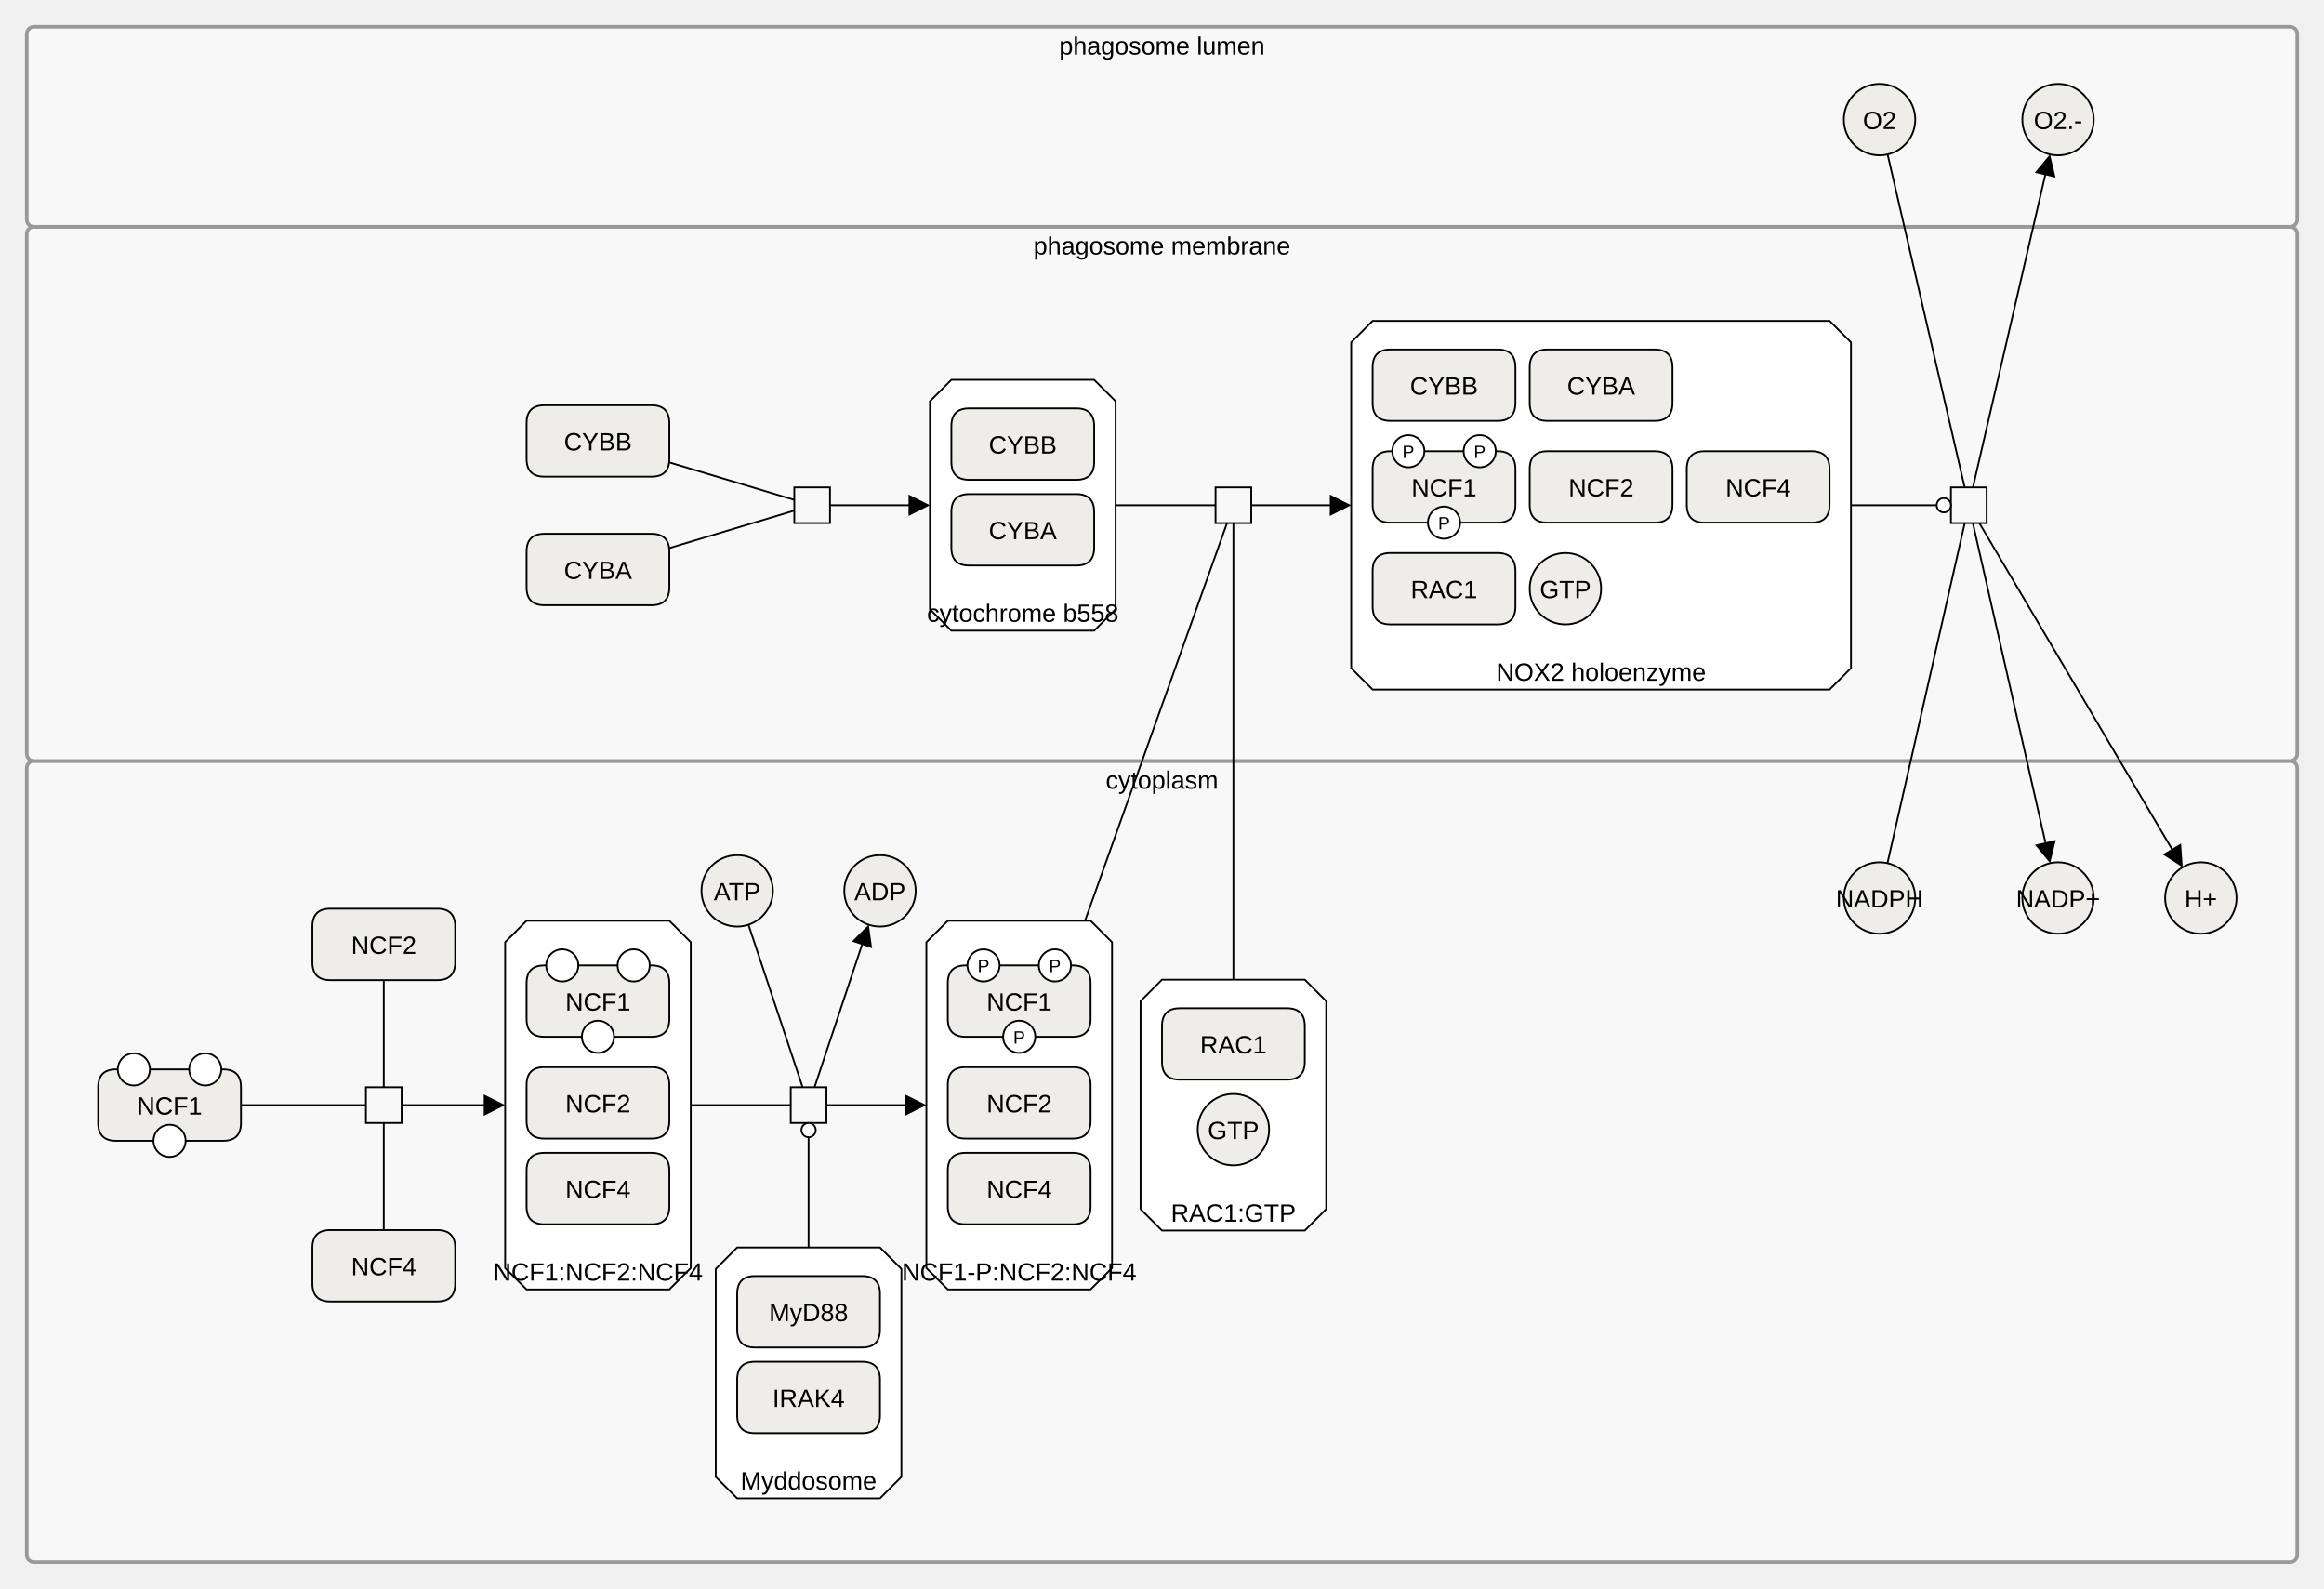
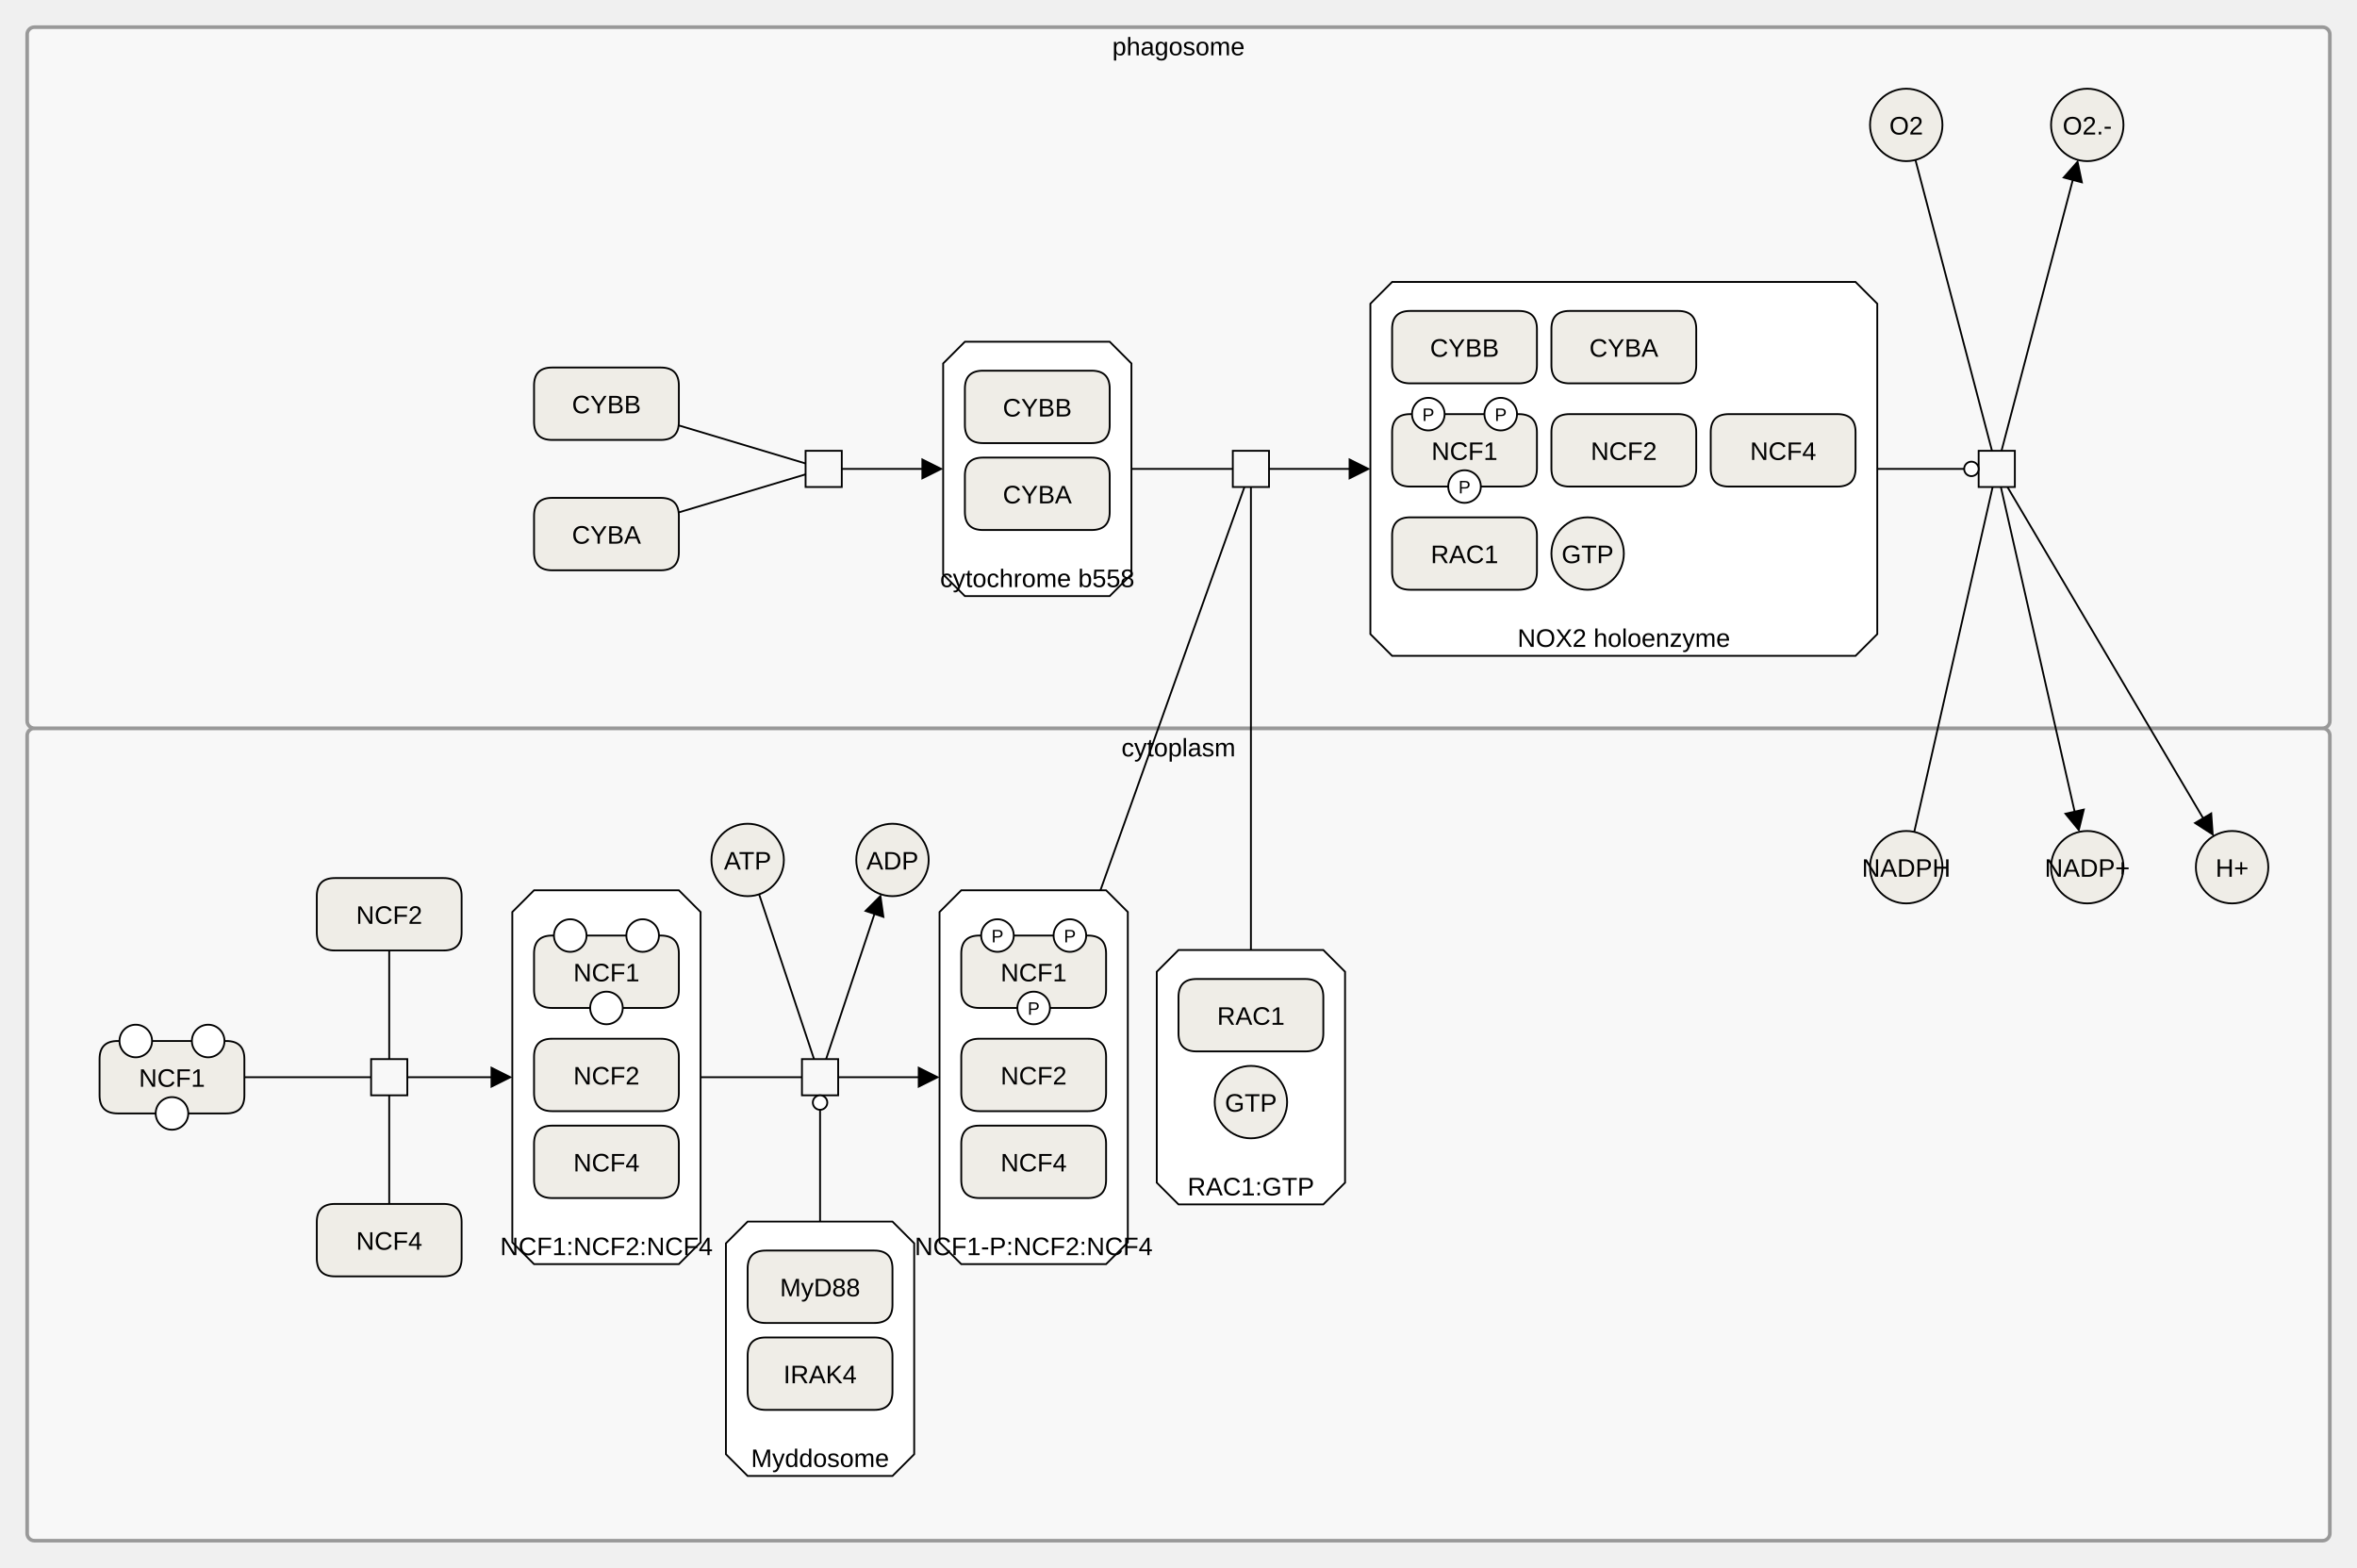
- <svg xmlns="http://www.w3.org/2000/svg" width="1302" height="890" viewBox="0 0 1302 890" stroke-linecap="butt" stroke-miterlimit="10">
-   <g transform="translate(35,163)">
+ <svg xmlns="http://www.w3.org/2000/svg" width="1302" height="866" viewBox="0 0 1302 866" stroke-linecap="butt" stroke-miterlimit="10">
+   <g transform="translate(35,139)">
    <path d="M-20 267.25 C-20 265.041 -18.209 263.25 -16 263.25 L1248 263.25 C1250.209 263.25 1252 265.041 1252 267.25 L1252 708 C1252 710.209 1250.209 712 1248 712 L-16 712 C-18.209 712 -20 710.209 -20 708 Z" fill="#F8F8F8" stroke="none" />
    <path d="M-20 267.25 C-20 265.041 -18.209 263.25 -16 263.25 L1248 263.25 C1250.209 263.25 1252 265.041 1252 267.25 L1252 708 C1252 710.209 1250.209 712 1248 712 L-16 712 C-18.209 712 -20 710.209 -20 708 Z" fill="none" stroke="#999999" stroke-width="2" />
    <text x="616" y="278.791" text-anchor="middle" font-family="'Dialog', Arial, Helvetica, sans-serif" font-size="14" fill="#000000" stroke="none" xml:space="preserve">cytoplasm</text>
-     <path d="M-20 -32 C-20 -34.209 -18.209 -36 -16 -36 L1248 -36 C1250.209 -36 1252 -34.209 1252 -32 L1252 259.25 C1252 261.459 1250.209 263.25 1248 263.25 L-16 263.25 C-18.209 263.25 -20 261.459 -20 259.25 Z" fill="#F8F8F8" stroke="none" />
-     <path d="M-20 -32 C-20 -34.209 -18.209 -36 -16 -36 L1248 -36 C1250.209 -36 1252 -34.209 1252 -32 L1252 259.25 C1252 261.459 1250.209 263.25 1248 263.25 L-16 263.25 C-18.209 263.25 -20 261.459 -20 259.25 Z" fill="none" stroke="#999999" stroke-width="2" />
-     <text x="616" y="-20.459" text-anchor="middle" font-family="'Dialog', Arial, Helvetica, sans-serif" font-size="14" fill="#000000" stroke="none" xml:space="preserve">phagosome membrane</text>
-     <path d="M-20 -144 C-20 -146.209 -18.209 -148 -16 -148 L1248 -148 C1250.209 -148 1252 -146.209 1252 -144 L1252 -40 C1252 -37.791 1250.209 -36 1248 -36 L-16 -36 C-18.209 -36 -20 -37.791 -20 -40 Z" fill="#F8F8F8" stroke="none" />
-     <path d="M-20 -144 C-20 -146.209 -18.209 -148 -16 -148 L1248 -148 C1250.209 -148 1252 -146.209 1252 -144 L1252 -40 C1252 -37.791 1250.209 -36 1248 -36 L-16 -36 C-18.209 -36 -20 -37.791 -20 -40 Z" fill="none" stroke="#999999" stroke-width="2" />
-     <text x="616" y="-132.459" text-anchor="middle" font-family="'Dialog', Arial, Helvetica, sans-serif" font-size="14" fill="#000000" stroke="none" xml:space="preserve">phagosome lumen</text>
+     <path d="M-20 -120 C-20 -122.209 -18.209 -124 -16 -124 L1248 -124 C1250.209 -124 1252 -122.209 1252 -120 L1252 259.25 C1252 261.459 1250.209 263.25 1248 263.25 L-16 263.25 C-18.209 263.25 -20 261.459 -20 259.25 Z" fill="#F8F8F8" stroke="none" />
+     <path d="M-20 -120 C-20 -122.209 -18.209 -124 -16 -124 L1248 -124 C1250.209 -124 1252 -122.209 1252 -120 L1252 259.25 C1252 261.459 1250.209 263.25 1248 263.25 L-16 263.25 C-18.209 263.25 -20 261.459 -20 259.25 Z" fill="none" stroke="#999999" stroke-width="2" />
+     <text x="616" y="-108.459" text-anchor="middle" font-family="'Dialog', Arial, Helvetica, sans-serif" font-size="14" fill="#000000" stroke="none" xml:space="preserve">phagosome</text>
    <path d="M20 446 Q20 436 30 436 L90 436 Q100 436 100 446 L100 466 Q100 476 90 476 L30 476 Q20 476 20 466 Z" fill="#EFEDE7" stroke="none" />
    <path d="M20 446 Q20 436 30 436 L90 436 Q100 436 100 446 L100 466 Q100 476 90 476 L30 476 Q20 476 20 466 Z" fill="none" stroke="#000000" />
    <text x="60" y="461.291" text-anchor="middle" font-family="'Dialog', Arial, Helvetica, sans-serif" font-size="14" fill="#000000" stroke="none" xml:space="preserve">NCF1</text>
    <path d="M31 436 C31 431.029 35.029 427 40 427 L40 427 C44.971 427 49 431.029 49 436 L49 436 C49 440.971 44.971 445 40 445 L40 445 C35.029 445 31 440.971 31 436 Z" fill="#FFFFFF" stroke="none" />
    <path d="M31 436 C31 431.029 35.029 427 40 427 L40 427 C44.971 427 49 431.029 49 436 L49 436 C49 440.971 44.971 445 40 445 L40 445 C35.029 445 31 440.971 31 436 Z" fill="none" stroke="#000000" />
    <path d="M71 436 C71 431.029 75.029 427 80 427 L80 427 C84.971 427 89 431.029 89 436 L89 436 C89 440.971 84.971 445 80 445 L80 445 C75.029 445 71 440.971 71 436 Z" fill="#FFFFFF" stroke="none" />
    <path d="M71 436 C71 431.029 75.029 427 80 427 L80 427 C84.971 427 89 431.029 89 436 L89 436 C89 440.971 84.971 445 80 445 L80 445 C75.029 445 71 440.971 71 436 Z" fill="none" stroke="#000000" />
    <path d="M51 476 C51 471.029 55.029 467 60 467 L60 467 C64.971 467 69 471.029 69 476 L69 476 C69 480.971 64.971 485 60 485 L60 485 C55.029 485 51 480.971 51 476 Z" fill="#FFFFFF" stroke="none" />
    <path d="M51 476 C51 471.029 55.029 467 60 467 L60 467 C64.971 467 69 471.029 69 476 L69 476 C69 480.971 64.971 485 60 485 L60 485 C55.029 485 51 480.971 51 476 Z" fill="none" stroke="#000000" />
    <path d="M140 356 Q140 346 150 346 L210 346 Q220 346 220 356 L220 376 Q220 386 210 386 L150 386 Q140 386 140 376 Z" fill="#EFEDE7" stroke="none" />
    <path d="M140 356 Q140 346 150 346 L210 346 Q220 346 220 356 L220 376 Q220 386 210 386 L150 386 Q140 386 140 376 Z" fill="none" stroke="#000000" />
    <text x="180" y="371.291" text-anchor="middle" font-family="'Dialog', Arial, Helvetica, sans-serif" font-size="14" fill="#000000" stroke="none" xml:space="preserve">NCF2</text>
    <path d="M140 536 Q140 526 150 526 L210 526 Q220 526 220 536 L220 556 Q220 566 210 566 L150 566 Q140 566 140 556 Z" fill="#EFEDE7" stroke="none" />
    <path d="M140 536 Q140 526 150 526 L210 526 Q220 526 220 536 L220 556 Q220 566 210 566 L150 566 Q140 566 140 556 Z" fill="none" stroke="#000000" />
    <text x="180" y="551.291" text-anchor="middle" font-family="'Dialog', Arial, Helvetica, sans-serif" font-size="14" fill="#000000" stroke="none" xml:space="preserve">NCF4</text>
    <path d="M260 352.75 L340 352.75 L352 364.75 L352 547.25 L340 559.25 L260 559.25 L248 547.25 L248 364.75 Z" fill="#FFFFFF" stroke="none" />
    <path d="M260 352.75 L340 352.75 L352 364.75 L352 547.25 L340 559.25 L260 559.25 L248 547.25 L248 364.75 Z" fill="none" stroke="#000000" />
    <text x="300" y="554.291" text-anchor="middle" font-family="'Dialog', Arial, Helvetica, sans-serif" font-size="14" fill="#000000" stroke="none" xml:space="preserve">NCF1:NCF2:NCF4</text>
    <path d="M260 387.75 Q260 377.75 270 377.75 L330 377.75 Q340 377.75 340 387.75 L340 407.75 Q340 417.75 330 417.75 L270 417.75 Q260 417.75 260 407.75 Z" fill="#EFEDE7" stroke="none" />
    <path d="M260 387.75 Q260 377.75 270 377.75 L330 377.75 Q340 377.75 340 387.75 L340 407.75 Q340 417.75 330 417.75 L270 417.75 Q260 417.75 260 407.75 Z" fill="none" stroke="#000000" />
    <text x="300" y="403.041" text-anchor="middle" font-family="'Dialog', Arial, Helvetica, sans-serif" font-size="14" fill="#000000" stroke="none" xml:space="preserve">NCF1</text>
    <path d="M271 377.75 C271 372.779 275.029 368.75 280 368.75 L280 368.75 C284.971 368.75 289 372.779 289 377.75 L289 377.75 C289 382.721 284.971 386.75 280 386.75 L280 386.75 C275.029 386.75 271 382.721 271 377.75 Z" fill="#FFFFFF" stroke="none" />
    <path d="M271 377.75 C271 372.779 275.029 368.75 280 368.75 L280 368.75 C284.971 368.75 289 372.779 289 377.75 L289 377.75 C289 382.721 284.971 386.75 280 386.75 L280 386.75 C275.029 386.75 271 382.721 271 377.75 Z" fill="none" stroke="#000000" />
    <path d="M311 377.75 C311 372.779 315.029 368.75 320 368.75 L320 368.75 C324.971 368.75 329 372.779 329 377.75 L329 377.75 C329 382.721 324.971 386.75 320 386.75 L320 386.75 C315.029 386.75 311 382.721 311 377.75 Z" fill="#FFFFFF" stroke="none" />
    <path d="M311 377.75 C311 372.779 315.029 368.75 320 368.75 L320 368.75 C324.971 368.75 329 372.779 329 377.75 L329 377.75 C329 382.721 324.971 386.75 320 386.75 L320 386.75 C315.029 386.75 311 382.721 311 377.75 Z" fill="none" stroke="#000000" />
    <path d="M291 417.75 C291 412.779 295.029 408.75 300 408.75 L300 408.75 C304.971 408.75 309 412.779 309 417.75 L309 417.75 C309 422.721 304.971 426.75 300 426.75 L300 426.75 C295.029 426.75 291 422.721 291 417.75 Z" fill="#FFFFFF" stroke="none" />
    <path d="M291 417.75 C291 412.779 295.029 408.75 300 408.75 L300 408.75 C304.971 408.75 309 412.779 309 417.75 L309 417.75 C309 422.721 304.971 426.75 300 426.75 L300 426.75 C295.029 426.75 291 422.721 291 417.75 Z" fill="none" stroke="#000000" />
    <path d="M260 444.75 Q260 434.75 270 434.75 L330 434.75 Q340 434.75 340 444.75 L340 464.75 Q340 474.75 330 474.75 L270 474.75 Q260 474.75 260 464.75 Z" fill="#EFEDE7" stroke="none" />
    <path d="M260 444.75 Q260 434.75 270 434.75 L330 434.75 Q340 434.75 340 444.75 L340 464.75 Q340 474.75 330 474.75 L270 474.75 Q260 474.75 260 464.75 Z" fill="none" stroke="#000000" />
    <text x="300" y="460.041" text-anchor="middle" font-family="'Dialog', Arial, Helvetica, sans-serif" font-size="14" fill="#000000" stroke="none" xml:space="preserve">NCF2</text>
    <path d="M260 492.75 Q260 482.75 270 482.75 L330 482.75 Q340 482.75 340 492.75 L340 512.75 Q340 522.75 330 522.75 L270 522.75 Q260 522.75 260 512.75 Z" fill="#EFEDE7" stroke="none" />
    <path d="M260 492.75 Q260 482.75 270 482.75 L330 482.75 Q340 482.75 340 492.75 L340 512.75 Q340 522.75 330 522.75 L270 522.75 Q260 522.75 260 512.75 Z" fill="none" stroke="#000000" />
    <text x="300" y="508.041" text-anchor="middle" font-family="'Dialog', Arial, Helvetica, sans-serif" font-size="14" fill="#000000" stroke="none" xml:space="preserve">NCF4</text>
    <path d="M358 336 C358 324.954 366.954 316 378 316 L378 316 C389.046 316 398 324.954 398 336 L398 336 C398 347.046 389.046 356 378 356 L378 356 C366.954 356 358 347.046 358 336 Z" fill="#EFEDE7" stroke="none" />
    <path d="M358 336 C358 324.954 366.954 316 378 316 L378 316 C389.046 316 398 324.954 398 336 L398 336 C398 347.046 389.046 356 378 356 L378 356 C366.954 356 358 347.046 358 336 Z" fill="none" stroke="#000000" />
    <text x="378" y="341.291" text-anchor="middle" font-family="'Dialog', Arial, Helvetica, sans-serif" font-size="14" fill="#000000" stroke="none" xml:space="preserve">ATP</text>
    <path d="M438 336 C438 324.954 446.954 316 458 316 L458 316 C469.046 316 478 324.954 478 336 L478 336 C478 347.046 469.046 356 458 356 L458 356 C446.954 356 438 347.046 438 336 Z" fill="#EFEDE7" stroke="none" />
    <path d="M438 336 C438 324.954 446.954 316 458 316 L458 316 C469.046 316 478 324.954 478 336 L478 336 C478 347.046 469.046 356 458 356 L458 356 C446.954 356 438 347.046 438 336 Z" fill="none" stroke="#000000" />
    <text x="458" y="341.291" text-anchor="middle" font-family="'Dialog', Arial, Helvetica, sans-serif" font-size="14" fill="#000000" stroke="none" xml:space="preserve">ADP</text>
    <path d="M378 535.75 L458 535.75 L470 547.75 L470 664.25 L458 676.25 L378 676.25 L366 664.25 L366 547.75 Z" fill="#FFFFFF" stroke="none" />
    <path d="M378 535.75 L458 535.75 L470 547.75 L470 664.25 L458 676.25 L378 676.25 L366 664.25 L366 547.75 Z" fill="none" stroke="#000000" />
    <text x="418" y="671.291" text-anchor="middle" font-family="'Dialog', Arial, Helvetica, sans-serif" font-size="14" fill="#000000" stroke="none" xml:space="preserve">Myddosome</text>
    <path d="M378 561.75 Q378 551.75 388 551.75 L448 551.75 Q458 551.75 458 561.75 L458 581.75 Q458 591.75 448 591.75 L388 591.75 Q378 591.75 378 581.75 Z" fill="#EFEDE7" stroke="none" />
    <path d="M378 561.75 Q378 551.75 388 551.75 L448 551.75 Q458 551.75 458 561.75 L458 581.75 Q458 591.75 448 591.75 L388 591.75 Q378 591.75 378 581.75 Z" fill="none" stroke="#000000" />
    <text x="418" y="577.041" text-anchor="middle" font-family="'Dialog', Arial, Helvetica, sans-serif" font-size="14" fill="#000000" stroke="none" xml:space="preserve">MyD88</text>
    <path d="M378 609.75 Q378 599.75 388 599.75 L448 599.75 Q458 599.75 458 609.75 L458 629.75 Q458 639.75 448 639.75 L388 639.75 Q378 639.75 378 629.75 Z" fill="#EFEDE7" stroke="none" />
    <path d="M378 609.75 Q378 599.75 388 599.75 L448 599.75 Q458 599.75 458 609.75 L458 629.75 Q458 639.75 448 639.75 L388 639.75 Q378 639.75 378 629.75 Z" fill="none" stroke="#000000" />
    <text x="418" y="625.041" text-anchor="middle" font-family="'Dialog', Arial, Helvetica, sans-serif" font-size="14" fill="#000000" stroke="none" xml:space="preserve">IRAK4</text>
    <path d="M496 352.75 L576 352.75 L588 364.75 L588 547.25 L576 559.25 L496 559.25 L484 547.25 L484 364.75 Z" fill="#FFFFFF" stroke="none" />
    <path d="M496 352.75 L576 352.75 L588 364.75 L588 547.25 L576 559.25 L496 559.25 L484 547.25 L484 364.75 Z" fill="none" stroke="#000000" />
    <text x="536" y="554.291" text-anchor="middle" font-family="'Dialog', Arial, Helvetica, sans-serif" font-size="14" fill="#000000" stroke="none" xml:space="preserve">NCF1-P:NCF2:NCF4</text>
    <path d="M496 387.75 Q496 377.75 506 377.75 L566 377.75 Q576 377.75 576 387.75 L576 407.75 Q576 417.75 566 417.75 L506 417.75 Q496 417.75 496 407.75 Z" fill="#EFEDE7" stroke="none" />
    <path d="M496 387.75 Q496 377.75 506 377.75 L566 377.75 Q576 377.75 576 387.75 L576 407.75 Q576 417.75 566 417.75 L506 417.75 Q496 417.75 496 407.75 Z" fill="none" stroke="#000000" />
    <text x="536" y="403.041" text-anchor="middle" font-family="'Dialog', Arial, Helvetica, sans-serif" font-size="14" fill="#000000" stroke="none" xml:space="preserve">NCF1</text>
    <path d="M507 377.75 C507 372.779 511.029 368.75 516 368.75 L516 368.75 C520.971 368.75 525 372.779 525 377.75 L525 377.75 C525 382.721 520.971 386.75 516 386.75 L516 386.75 C511.029 386.75 507 382.721 507 377.75 Z" fill="#FFFFFF" stroke="none" />
    <path d="M507 377.75 C507 372.779 511.029 368.75 516 368.75 L516 368.75 C520.971 368.75 525 372.779 525 377.75 L525 377.75 C525 382.721 520.971 386.75 516 386.75 L516 386.75 C511.029 386.75 507 382.721 507 377.75 Z" fill="none" stroke="#000000" />
    <text x="516" y="381.529" text-anchor="middle" font-family="'Dialog', Arial, Helvetica, sans-serif" font-size="10" fill="#000000" stroke="none" xml:space="preserve">P</text>
    <path d="M547 377.75 C547 372.779 551.029 368.75 556 368.75 L556 368.75 C560.971 368.75 565 372.779 565 377.75 L565 377.75 C565 382.721 560.971 386.75 556 386.75 L556 386.75 C551.029 386.75 547 382.721 547 377.75 Z" fill="#FFFFFF" stroke="none" />
    <path d="M547 377.75 C547 372.779 551.029 368.75 556 368.75 L556 368.75 C560.971 368.75 565 372.779 565 377.75 L565 377.75 C565 382.721 560.971 386.75 556 386.75 L556 386.75 C551.029 386.75 547 382.721 547 377.75 Z" fill="none" stroke="#000000" />
    <text x="556" y="381.529" text-anchor="middle" font-family="'Dialog', Arial, Helvetica, sans-serif" font-size="10" fill="#000000" stroke="none" xml:space="preserve">P</text>
    <path d="M527 417.75 C527 412.779 531.029 408.75 536 408.75 L536 408.75 C540.971 408.75 545 412.779 545 417.75 L545 417.75 C545 422.721 540.971 426.75 536 426.75 L536 426.75 C531.029 426.75 527 422.721 527 417.75 Z" fill="#FFFFFF" stroke="none" />
    <path d="M527 417.75 C527 412.779 531.029 408.75 536 408.75 L536 408.75 C540.971 408.75 545 412.779 545 417.75 L545 417.75 C545 422.721 540.971 426.75 536 426.75 L536 426.75 C531.029 426.75 527 422.721 527 417.75 Z" fill="none" stroke="#000000" />
    <text x="536" y="421.529" text-anchor="middle" font-family="'Dialog', Arial, Helvetica, sans-serif" font-size="10" fill="#000000" stroke="none" xml:space="preserve">P</text>
    <path d="M496 444.75 Q496 434.75 506 434.75 L566 434.75 Q576 434.75 576 444.75 L576 464.75 Q576 474.75 566 474.75 L506 474.75 Q496 474.75 496 464.75 Z" fill="#EFEDE7" stroke="none" />
    <path d="M496 444.75 Q496 434.75 506 434.75 L566 434.75 Q576 434.75 576 444.75 L576 464.75 Q576 474.75 566 474.75 L506 474.75 Q496 474.75 496 464.75 Z" fill="none" stroke="#000000" />
    <text x="536" y="460.041" text-anchor="middle" font-family="'Dialog', Arial, Helvetica, sans-serif" font-size="14" fill="#000000" stroke="none" xml:space="preserve">NCF2</text>
    <path d="M496 492.75 Q496 482.75 506 482.75 L566 482.75 Q576 482.75 576 492.75 L576 512.75 Q576 522.75 566 522.75 L506 522.75 Q496 522.75 496 512.75 Z" fill="#EFEDE7" stroke="none" />
    <path d="M496 492.75 Q496 482.75 506 482.75 L566 482.75 Q576 482.75 576 492.75 L576 512.75 Q576 522.75 566 522.75 L506 522.75 Q496 522.75 496 512.75 Z" fill="none" stroke="#000000" />
    <text x="536" y="508.041" text-anchor="middle" font-family="'Dialog', Arial, Helvetica, sans-serif" font-size="14" fill="#000000" stroke="none" xml:space="preserve">NCF4</text>
    <path d="M616 385.75 L696 385.75 L708 397.75 L708 514.25 L696 526.25 L616 526.25 L604 514.25 L604 397.75 Z" fill="#FFFFFF" stroke="none" />
    <path d="M616 385.75 L696 385.75 L708 397.75 L708 514.25 L696 526.25 L616 526.25 L604 514.25 L604 397.75 Z" fill="none" stroke="#000000" />
    <text x="656" y="521.291" text-anchor="middle" font-family="'Dialog', Arial, Helvetica, sans-serif" font-size="14" fill="#000000" stroke="none" xml:space="preserve">RAC1:GTP</text>
    <path d="M616 411.75 Q616 401.75 626 401.75 L686 401.75 Q696 401.75 696 411.75 L696 431.75 Q696 441.75 686 441.75 L626 441.75 Q616 441.75 616 431.75 Z" fill="#EFEDE7" stroke="none" />
    <path d="M616 411.75 Q616 401.75 626 401.75 L686 401.75 Q696 401.75 696 411.75 L696 431.75 Q696 441.75 686 441.75 L626 441.75 Q616 441.75 616 431.75 Z" fill="none" stroke="#000000" />
    <text x="656" y="427.041" text-anchor="middle" font-family="'Dialog', Arial, Helvetica, sans-serif" font-size="14" fill="#000000" stroke="none" xml:space="preserve">RAC1</text>
    <path d="M636 469.75 C636 458.704 644.954 449.75 656 449.75 L656 449.75 C667.046 449.75 676 458.704 676 469.75 L676 469.75 C676 480.796 667.046 489.75 656 489.75 L656 489.75 C644.954 489.75 636 480.796 636 469.75 Z" fill="#EFEDE7" stroke="none" />
    <path d="M636 469.75 C636 458.704 644.954 449.75 656 449.75 L656 449.75 C667.046 449.75 676 458.704 676 469.75 L676 469.75 C676 480.796 667.046 489.75 656 489.75 L656 489.75 C644.954 489.75 636 480.796 636 469.75 Z" fill="none" stroke="#000000" />
    <text x="656" y="475.041" text-anchor="middle" font-family="'Dialog', Arial, Helvetica, sans-serif" font-size="14" fill="#000000" stroke="none" xml:space="preserve">GTP</text>
    <path d="M998 340 C998 328.954 1006.954 320 1018 320 L1018 320 C1029.046 320 1038 328.954 1038 340 L1038 340 C1038 351.046 1029.046 360 1018 360 L1018 360 C1006.954 360 998 351.046 998 340 Z" fill="#EFEDE7" stroke="none" />
    <path d="M998 340 C998 328.954 1006.954 320 1018 320 L1018 320 C1029.046 320 1038 328.954 1038 340 L1038 340 C1038 351.046 1029.046 360 1018 360 L1018 360 C1006.954 360 998 351.046 998 340 Z" fill="none" stroke="#000000" />
    <text x="1018" y="345.291" text-anchor="middle" font-family="'Dialog', Arial, Helvetica, sans-serif" font-size="14" fill="#000000" stroke="none" xml:space="preserve">NADPH</text>
    <path d="M1098 340 C1098 328.954 1106.954 320 1118 320 L1118 320 C1129.046 320 1138 328.954 1138 340 L1138 340 C1138 351.046 1129.046 360 1118 360 L1118 360 C1106.954 360 1098 351.046 1098 340 Z" fill="#EFEDE7" stroke="none" />
    <path d="M1098 340 C1098 328.954 1106.954 320 1118 320 L1118 320 C1129.046 320 1138 328.954 1138 340 L1138 340 C1138 351.046 1129.046 360 1118 360 L1118 360 C1106.954 360 1098 351.046 1098 340 Z" fill="none" stroke="#000000" />
    <text x="1118" y="345.291" text-anchor="middle" font-family="'Dialog', Arial, Helvetica, sans-serif" font-size="14" fill="#000000" stroke="none" xml:space="preserve">NADP+</text>
    <path d="M1178 340 C1178 328.954 1186.954 320 1198 320 L1198 320 C1209.046 320 1218 328.954 1218 340 L1218 340 C1218 351.046 1209.046 360 1198 360 L1198 360 C1186.954 360 1178 351.046 1178 340 Z" fill="#EFEDE7" stroke="none" />
    <path d="M1178 340 C1178 328.954 1186.954 320 1198 320 L1198 320 C1209.046 320 1218 328.954 1218 340 L1218 340 C1218 351.046 1209.046 360 1198 360 L1198 360 C1186.954 360 1178 351.046 1178 340 Z" fill="none" stroke="#000000" />
    <text x="1198" y="345.291" text-anchor="middle" font-family="'Dialog', Arial, Helvetica, sans-serif" font-size="14" fill="#000000" stroke="none" xml:space="preserve">H+</text>
    <path d="M170 446 L190 446 L190 466 L170 466 Z" fill="none" stroke="#000000" />
    <path d="M408 446 L428 446 L428 466 L408 466 Z" fill="none" stroke="#000000" />
    <path d="M260 74 Q260 64 270 64 L330 64 Q340 64 340 74 L340 94 Q340 104 330 104 L270 104 Q260 104 260 94 Z" fill="#EFEDE7" stroke="none" />
    <path d="M260 74 Q260 64 270 64 L330 64 Q340 64 340 74 L340 94 Q340 104 330 104 L270 104 Q260 104 260 94 Z" fill="none" stroke="#000000" />
    <text x="300" y="89.291" text-anchor="middle" font-family="'Dialog', Arial, Helvetica, sans-serif" font-size="14" fill="#000000" stroke="none" xml:space="preserve">CYBB</text>
    <path d="M260 146 Q260 136 270 136 L330 136 Q340 136 340 146 L340 166 Q340 176 330 176 L270 176 Q260 176 260 166 Z" fill="#EFEDE7" stroke="none" />
    <path d="M260 146 Q260 136 270 136 L330 136 Q340 136 340 146 L340 166 Q340 176 330 176 L270 176 Q260 176 260 166 Z" fill="none" stroke="#000000" />
    <text x="300" y="161.291" text-anchor="middle" font-family="'Dialog', Arial, Helvetica, sans-serif" font-size="14" fill="#000000" stroke="none" xml:space="preserve">CYBA</text>
    <path d="M498 49.75 L578 49.75 L590 61.75 L590 178.25 L578 190.25 L498 190.25 L486 178.25 L486 61.75 Z" fill="#FFFFFF" stroke="none" />
    <path d="M498 49.75 L578 49.75 L590 61.75 L590 178.25 L578 190.25 L498 190.25 L486 178.25 L486 61.75 Z" fill="none" stroke="#000000" />
    <text x="538" y="185.291" text-anchor="middle" font-family="'Dialog', Arial, Helvetica, sans-serif" font-size="14" fill="#000000" stroke="none" xml:space="preserve">cytochrome b558</text>
    <path d="M498 75.75 Q498 65.75 508 65.75 L568 65.75 Q578 65.75 578 75.75 L578 95.75 Q578 105.75 568 105.75 L508 105.75 Q498 105.75 498 95.75 Z" fill="#EFEDE7" stroke="none" />
    <path d="M498 75.75 Q498 65.75 508 65.75 L568 65.75 Q578 65.75 578 75.75 L578 95.75 Q578 105.75 568 105.75 L508 105.75 Q498 105.75 498 95.75 Z" fill="none" stroke="#000000" />
    <text x="538" y="91.041" text-anchor="middle" font-family="'Dialog', Arial, Helvetica, sans-serif" font-size="14" fill="#000000" stroke="none" xml:space="preserve">CYBB</text>
    <path d="M498 123.75 Q498 113.75 508 113.75 L568 113.75 Q578 113.75 578 123.75 L578 143.75 Q578 153.75 568 153.75 L508 153.75 Q498 153.75 498 143.75 Z" fill="#EFEDE7" stroke="none" />
    <path d="M498 123.75 Q498 113.75 508 113.75 L568 113.75 Q578 113.75 578 123.75 L578 143.75 Q578 153.75 568 153.75 L508 153.75 Q498 153.75 498 143.75 Z" fill="none" stroke="#000000" />
    <text x="538" y="139.041" text-anchor="middle" font-family="'Dialog', Arial, Helvetica, sans-serif" font-size="14" fill="#000000" stroke="none" xml:space="preserve">CYBA</text>
    <path d="M734 16.75 L990 16.75 L1002 28.75 L1002 211.25 L990 223.25 L734 223.25 L722 211.25 L722 28.75 Z" fill="#FFFFFF" stroke="none" />
    <path d="M734 16.75 L990 16.75 L1002 28.75 L1002 211.25 L990 223.25 L734 223.25 L722 211.25 L722 28.75 Z" fill="none" stroke="#000000" />
    <text x="862" y="218.291" text-anchor="middle" font-family="'Dialog', Arial, Helvetica, sans-serif" font-size="14" fill="#000000" stroke="none" xml:space="preserve">NOX2 holoenzyme</text>
    <path d="M734 42.75 Q734 32.75 744 32.75 L804 32.75 Q814 32.75 814 42.75 L814 62.75 Q814 72.75 804 72.75 L744 72.75 Q734 72.75 734 62.75 Z" fill="#EFEDE7" stroke="none" />
    <path d="M734 42.75 Q734 32.75 744 32.75 L804 32.75 Q814 32.75 814 42.75 L814 62.75 Q814 72.75 804 72.75 L744 72.75 Q734 72.75 734 62.75 Z" fill="none" stroke="#000000" />
    <text x="774" y="58.041" text-anchor="middle" font-family="'Dialog', Arial, Helvetica, sans-serif" font-size="14" fill="#000000" stroke="none" xml:space="preserve">CYBB</text>
    <path d="M822 42.75 Q822 32.75 832 32.75 L892 32.75 Q902 32.75 902 42.75 L902 62.75 Q902 72.75 892 72.75 L832 72.75 Q822 72.75 822 62.75 Z" fill="#EFEDE7" stroke="none" />
    <path d="M822 42.75 Q822 32.75 832 32.75 L892 32.75 Q902 32.75 902 42.75 L902 62.75 Q902 72.75 892 72.75 L832 72.75 Q822 72.75 822 62.75 Z" fill="none" stroke="#000000" />
    <text x="862" y="58.041" text-anchor="middle" font-family="'Dialog', Arial, Helvetica, sans-serif" font-size="14" fill="#000000" stroke="none" xml:space="preserve">CYBA</text>
    <path d="M734 156.75 Q734 146.75 744 146.75 L804 146.75 Q814 146.75 814 156.75 L814 176.75 Q814 186.75 804 186.75 L744 186.75 Q734 186.75 734 176.75 Z" fill="#EFEDE7" stroke="none" />
    <path d="M734 156.75 Q734 146.75 744 146.75 L804 146.75 Q814 146.75 814 156.75 L814 176.75 Q814 186.75 804 186.75 L744 186.75 Q734 186.75 734 176.75 Z" fill="none" stroke="#000000" />
    <text x="774" y="172.041" text-anchor="middle" font-family="'Dialog', Arial, Helvetica, sans-serif" font-size="14" fill="#000000" stroke="none" xml:space="preserve">RAC1</text>
    <path d="M822 166.75 C822 155.704 830.954 146.75 842 146.75 L842 146.75 C853.046 146.75 862 155.704 862 166.75 L862 166.75 C862 177.796 853.046 186.75 842 186.75 L842 186.75 C830.954 186.75 822 177.796 822 166.75 Z" fill="#EFEDE7" stroke="none" />
    <path d="M822 166.75 C822 155.704 830.954 146.75 842 146.75 L842 146.75 C853.046 146.75 862 155.704 862 166.75 L862 166.75 C862 177.796 853.046 186.75 842 186.75 L842 186.75 C830.954 186.75 822 177.796 822 166.75 Z" fill="none" stroke="#000000" />
    <text x="842" y="172.041" text-anchor="middle" font-family="'Dialog', Arial, Helvetica, sans-serif" font-size="14" fill="#000000" stroke="none" xml:space="preserve">GTP</text>
    <path d="M734 99.75 Q734 89.75 744 89.75 L804 89.75 Q814 89.75 814 99.75 L814 119.75 Q814 129.75 804 129.75 L744 129.75 Q734 129.75 734 119.75 Z" fill="#EFEDE7" stroke="none" />
    <path d="M734 99.75 Q734 89.75 744 89.75 L804 89.75 Q814 89.75 814 99.75 L814 119.75 Q814 129.75 804 129.75 L744 129.75 Q734 129.75 734 119.75 Z" fill="none" stroke="#000000" />
    <text x="774" y="115.041" text-anchor="middle" font-family="'Dialog', Arial, Helvetica, sans-serif" font-size="14" fill="#000000" stroke="none" xml:space="preserve">NCF1</text>
    <path d="M745 89.75 C745 84.779 749.029 80.75 754 80.75 L754 80.75 C758.971 80.75 763 84.779 763 89.75 L763 89.75 C763 94.721 758.971 98.75 754 98.75 L754 98.75 C749.029 98.75 745 94.721 745 89.75 Z" fill="#FFFFFF" stroke="none" />
    <path d="M745 89.75 C745 84.779 749.029 80.75 754 80.75 L754 80.75 C758.971 80.75 763 84.779 763 89.75 L763 89.75 C763 94.721 758.971 98.75 754 98.75 L754 98.75 C749.029 98.75 745 94.721 745 89.75 Z" fill="none" stroke="#000000" />
    <text x="754" y="93.529" text-anchor="middle" font-family="'Dialog', Arial, Helvetica, sans-serif" font-size="10" fill="#000000" stroke="none" xml:space="preserve">P</text>
    <path d="M785 89.75 C785 84.779 789.029 80.75 794 80.75 L794 80.75 C798.971 80.75 803 84.779 803 89.75 L803 89.75 C803 94.721 798.971 98.75 794 98.75 L794 98.75 C789.029 98.75 785 94.721 785 89.75 Z" fill="#FFFFFF" stroke="none" />
    <path d="M785 89.75 C785 84.779 789.029 80.75 794 80.75 L794 80.75 C798.971 80.75 803 84.779 803 89.75 L803 89.75 C803 94.721 798.971 98.75 794 98.75 L794 98.75 C789.029 98.75 785 94.721 785 89.75 Z" fill="none" stroke="#000000" />
    <text x="794" y="93.529" text-anchor="middle" font-family="'Dialog', Arial, Helvetica, sans-serif" font-size="10" fill="#000000" stroke="none" xml:space="preserve">P</text>
    <path d="M765 129.75 C765 124.779 769.029 120.75 774 120.75 L774 120.75 C778.971 120.75 783 124.779 783 129.75 L783 129.75 C783 134.721 778.971 138.75 774 138.75 L774 138.75 C769.029 138.75 765 134.721 765 129.75 Z" fill="#FFFFFF" stroke="none" />
    <path d="M765 129.75 C765 124.779 769.029 120.75 774 120.75 L774 120.75 C778.971 120.75 783 124.779 783 129.75 L783 129.75 C783 134.721 778.971 138.75 774 138.75 L774 138.75 C769.029 138.75 765 134.721 765 129.75 Z" fill="none" stroke="#000000" />
    <text x="774" y="133.53" text-anchor="middle" font-family="'Dialog', Arial, Helvetica, sans-serif" font-size="10" fill="#000000" stroke="none" xml:space="preserve">P</text>
    <path d="M822 99.75 Q822 89.75 832 89.75 L892 89.75 Q902 89.75 902 99.75 L902 119.75 Q902 129.75 892 129.75 L832 129.75 Q822 129.75 822 119.75 Z" fill="#EFEDE7" stroke="none" />
    <path d="M822 99.75 Q822 89.75 832 89.75 L892 89.75 Q902 89.75 902 99.75 L902 119.75 Q902 129.75 892 129.75 L832 129.75 Q822 129.75 822 119.75 Z" fill="none" stroke="#000000" />
    <text x="862" y="115.041" text-anchor="middle" font-family="'Dialog', Arial, Helvetica, sans-serif" font-size="14" fill="#000000" stroke="none" xml:space="preserve">NCF2</text>
    <path d="M910 99.75 Q910 89.75 920 89.75 L980 89.75 Q990 89.75 990 99.75 L990 119.75 Q990 129.75 980 129.75 L920 129.75 Q910 129.75 910 119.75 Z" fill="#EFEDE7" stroke="none" />
    <path d="M910 99.75 Q910 89.75 920 89.75 L980 89.75 Q990 89.75 990 99.75 L990 119.75 Q990 129.75 980 129.75 L920 129.75 Q910 129.75 910 119.75 Z" fill="none" stroke="#000000" />
    <text x="950" y="115.041" text-anchor="middle" font-family="'Dialog', Arial, Helvetica, sans-serif" font-size="14" fill="#000000" stroke="none" xml:space="preserve">NCF4</text>
+     <path d="M998 -70 C998 -81.046 1006.954 -90 1018 -90 L1018 -90 C1029.046 -90 1038 -81.046 1038 -70 L1038 -70 C1038 -58.954 1029.046 -50 1018 -50 L1018 -50 C1006.954 -50 998 -58.954 998 -70 Z" fill="#EFEDE7" stroke="none" />
+     <path d="M998 -70 C998 -81.046 1006.954 -90 1018 -90 L1018 -90 C1029.046 -90 1038 -81.046 1038 -70 L1038 -70 C1038 -58.954 1029.046 -50 1018 -50 L1018 -50 C1006.954 -50 998 -58.954 998 -70 Z" fill="none" stroke="#000000" />
+     <text x="1018" y="-64.709" text-anchor="middle" font-family="'Dialog', Arial, Helvetica, sans-serif" font-size="14" fill="#000000" stroke="none" xml:space="preserve">O2</text>
+     <path d="M1098 -70 C1098 -81.046 1106.954 -90 1118 -90 L1118 -90 C1129.046 -90 1138 -81.046 1138 -70 L1138 -70 C1138 -58.954 1129.046 -50 1118 -50 L1118 -50 C1106.954 -50 1098 -58.954 1098 -70 Z" fill="#EFEDE7" stroke="none" />
+     <path d="M1098 -70 C1098 -81.046 1106.954 -90 1118 -90 L1118 -90 C1129.046 -90 1138 -81.046 1138 -70 L1138 -70 C1138 -58.954 1129.046 -50 1118 -50 L1118 -50 C1106.954 -50 1098 -58.954 1098 -70 Z" fill="none" stroke="#000000" />
+     <text x="1118" y="-64.709" text-anchor="middle" font-family="'Dialog', Arial, Helvetica, sans-serif" font-size="14" fill="#000000" stroke="none" xml:space="preserve">O2.-</text>
    <path d="M410 110 L430 110 L430 130 L410 130 Z" fill="none" stroke="#000000" />
    <path d="M646 110 L666 110 L666 130 L646 130 Z" fill="none" stroke="#000000" />
    <path d="M1058 110 L1078 110 L1078 130 L1058 130 Z" fill="none" stroke="#000000" />
-     <path d="M998 -96 C998 -107.046 1006.954 -116 1018 -116 L1018 -116 C1029.046 -116 1038 -107.046 1038 -96 L1038 -96 C1038 -84.954 1029.046 -76 1018 -76 L1018 -76 C1006.954 -76 998 -84.954 998 -96 Z" fill="#EFEDE7" stroke="none" />
-     <path d="M998 -96 C998 -107.046 1006.954 -116 1018 -116 L1018 -116 C1029.046 -116 1038 -107.046 1038 -96 L1038 -96 C1038 -84.954 1029.046 -76 1018 -76 L1018 -76 C1006.954 -76 998 -84.954 998 -96 Z" fill="none" stroke="#000000" />
-     <text x="1018" y="-90.709" text-anchor="middle" font-family="'Dialog', Arial, Helvetica, sans-serif" font-size="14" fill="#000000" stroke="none" xml:space="preserve">O2</text>
-     <path d="M1098 -96 C1098 -107.046 1106.954 -116 1118 -116 L1118 -116 C1129.046 -116 1138 -107.046 1138 -96 L1138 -96 C1138 -84.954 1129.046 -76 1118 -76 L1118 -76 C1106.954 -76 1098 -84.954 1098 -96 Z" fill="#EFEDE7" stroke="none" />
-     <path d="M1098 -96 C1098 -107.046 1106.954 -116 1118 -116 L1118 -116 C1129.046 -116 1138 -107.046 1138 -96 L1138 -96 C1138 -84.954 1129.046 -76 1118 -76 L1118 -76 C1106.954 -76 1098 -84.954 1098 -96 Z" fill="none" stroke="#000000" />
-     <text x="1118" y="-90.709" text-anchor="middle" font-family="'Dialog', Arial, Helvetica, sans-serif" font-size="14" fill="#000000" stroke="none" xml:space="preserve">O2.-</text>
    <path d="M339.869 95.961 L410 117" fill="none" stroke="#000000" />
    <path d="M339.869 144.039 L410 123" fill="none" stroke="#000000" />
    <path d="M430 120 L475 120" fill="none" stroke="#000000" />
    <path d="M486 120 L474 126 L474 114 Z" fill="#000000" stroke="none" />
    <path d="M100 456 L170 456" fill="none" stroke="#000000" />
    <path d="M180 386 L180 446" fill="none" stroke="#000000" />
    <path d="M180 526 L180 466" fill="none" stroke="#000000" />
    <path d="M190 456 L237 456" fill="none" stroke="#000000" />
    <path d="M248 456 L236 462 L236 450 Z" fill="#000000" stroke="none" />
    <path d="M352 456 L408 456" fill="none" stroke="#000000" />
    <path d="M384.297 354.89 L414.667 446" fill="none" stroke="#000000" />
    <path d="M428 456 L473 456" fill="none" stroke="#000000" />
    <path d="M484 456 L472 462 L472 450 Z" fill="#000000" stroke="none" />
    <path d="M421.333 446 L448.225 365.326" fill="none" stroke="#000000" />
    <path d="M451.703 354.89 L453.601 368.172 L442.216 364.377 Z" fill="#000000" stroke="none" />
    <path d="M418 535.75 L418 474" fill="none" stroke="#000000" />
    <circle cx="418" cy="470" r="4" fill="white" stroke="#000000" />
    <path d="M590 120 L646 120" fill="none" stroke="#000000" />
    <path d="M572.875 352.75 L652.429 130" fill="none" stroke="#000000" />
    <path d="M656 385.75 L656 130" fill="none" stroke="#000000" />
    <path d="M666 120 L711 120" fill="none" stroke="#000000" />
    <path d="M722 120 L710 126 L710 114 Z" fill="#000000" stroke="none" />
    <path d="M1022.425 320.529 L1065.727 130" fill="none" stroke="#000000" />
-     <path d="M1022.502 -76.552 L1065.685 110" fill="none" stroke="#000000" />
+     <path d="M1023.071 -50.729 L1065.368 110" fill="none" stroke="#000000" />
    <path d="M1070.273 130 L1111.137 309.802" fill="none" stroke="#000000" />
    <path d="M1113.575 320.529 L1105.064 310.157 L1116.766 307.497 Z" fill="#000000" stroke="none" />
    <path d="M1073.909 130 L1182.268 313.377" fill="none" stroke="#000000" />
    <path d="M1187.864 322.848 L1176.594 315.569 L1186.925 309.464 Z" fill="#000000" stroke="none" />
-     <path d="M1070.315 110 L1111.018 -65.836" fill="none" stroke="#000000" />
-     <path d="M1113.498 -76.552 L1116.638 -63.508 L1104.947 -66.215 Z" fill="#000000" stroke="none" />
+     <path d="M1070.632 110 L1110.129 -40.092" fill="none" stroke="#000000" />
+     <path d="M1112.929 -50.729 L1115.677 -37.597 L1104.072 -40.651 Z" fill="#000000" stroke="none" />
    <path d="M1002 120 L1050 120" fill="none" stroke="#000000" />
    <circle cx="1054" cy="120" r="4" fill="white" stroke="#000000" />
  </g>
</svg>
